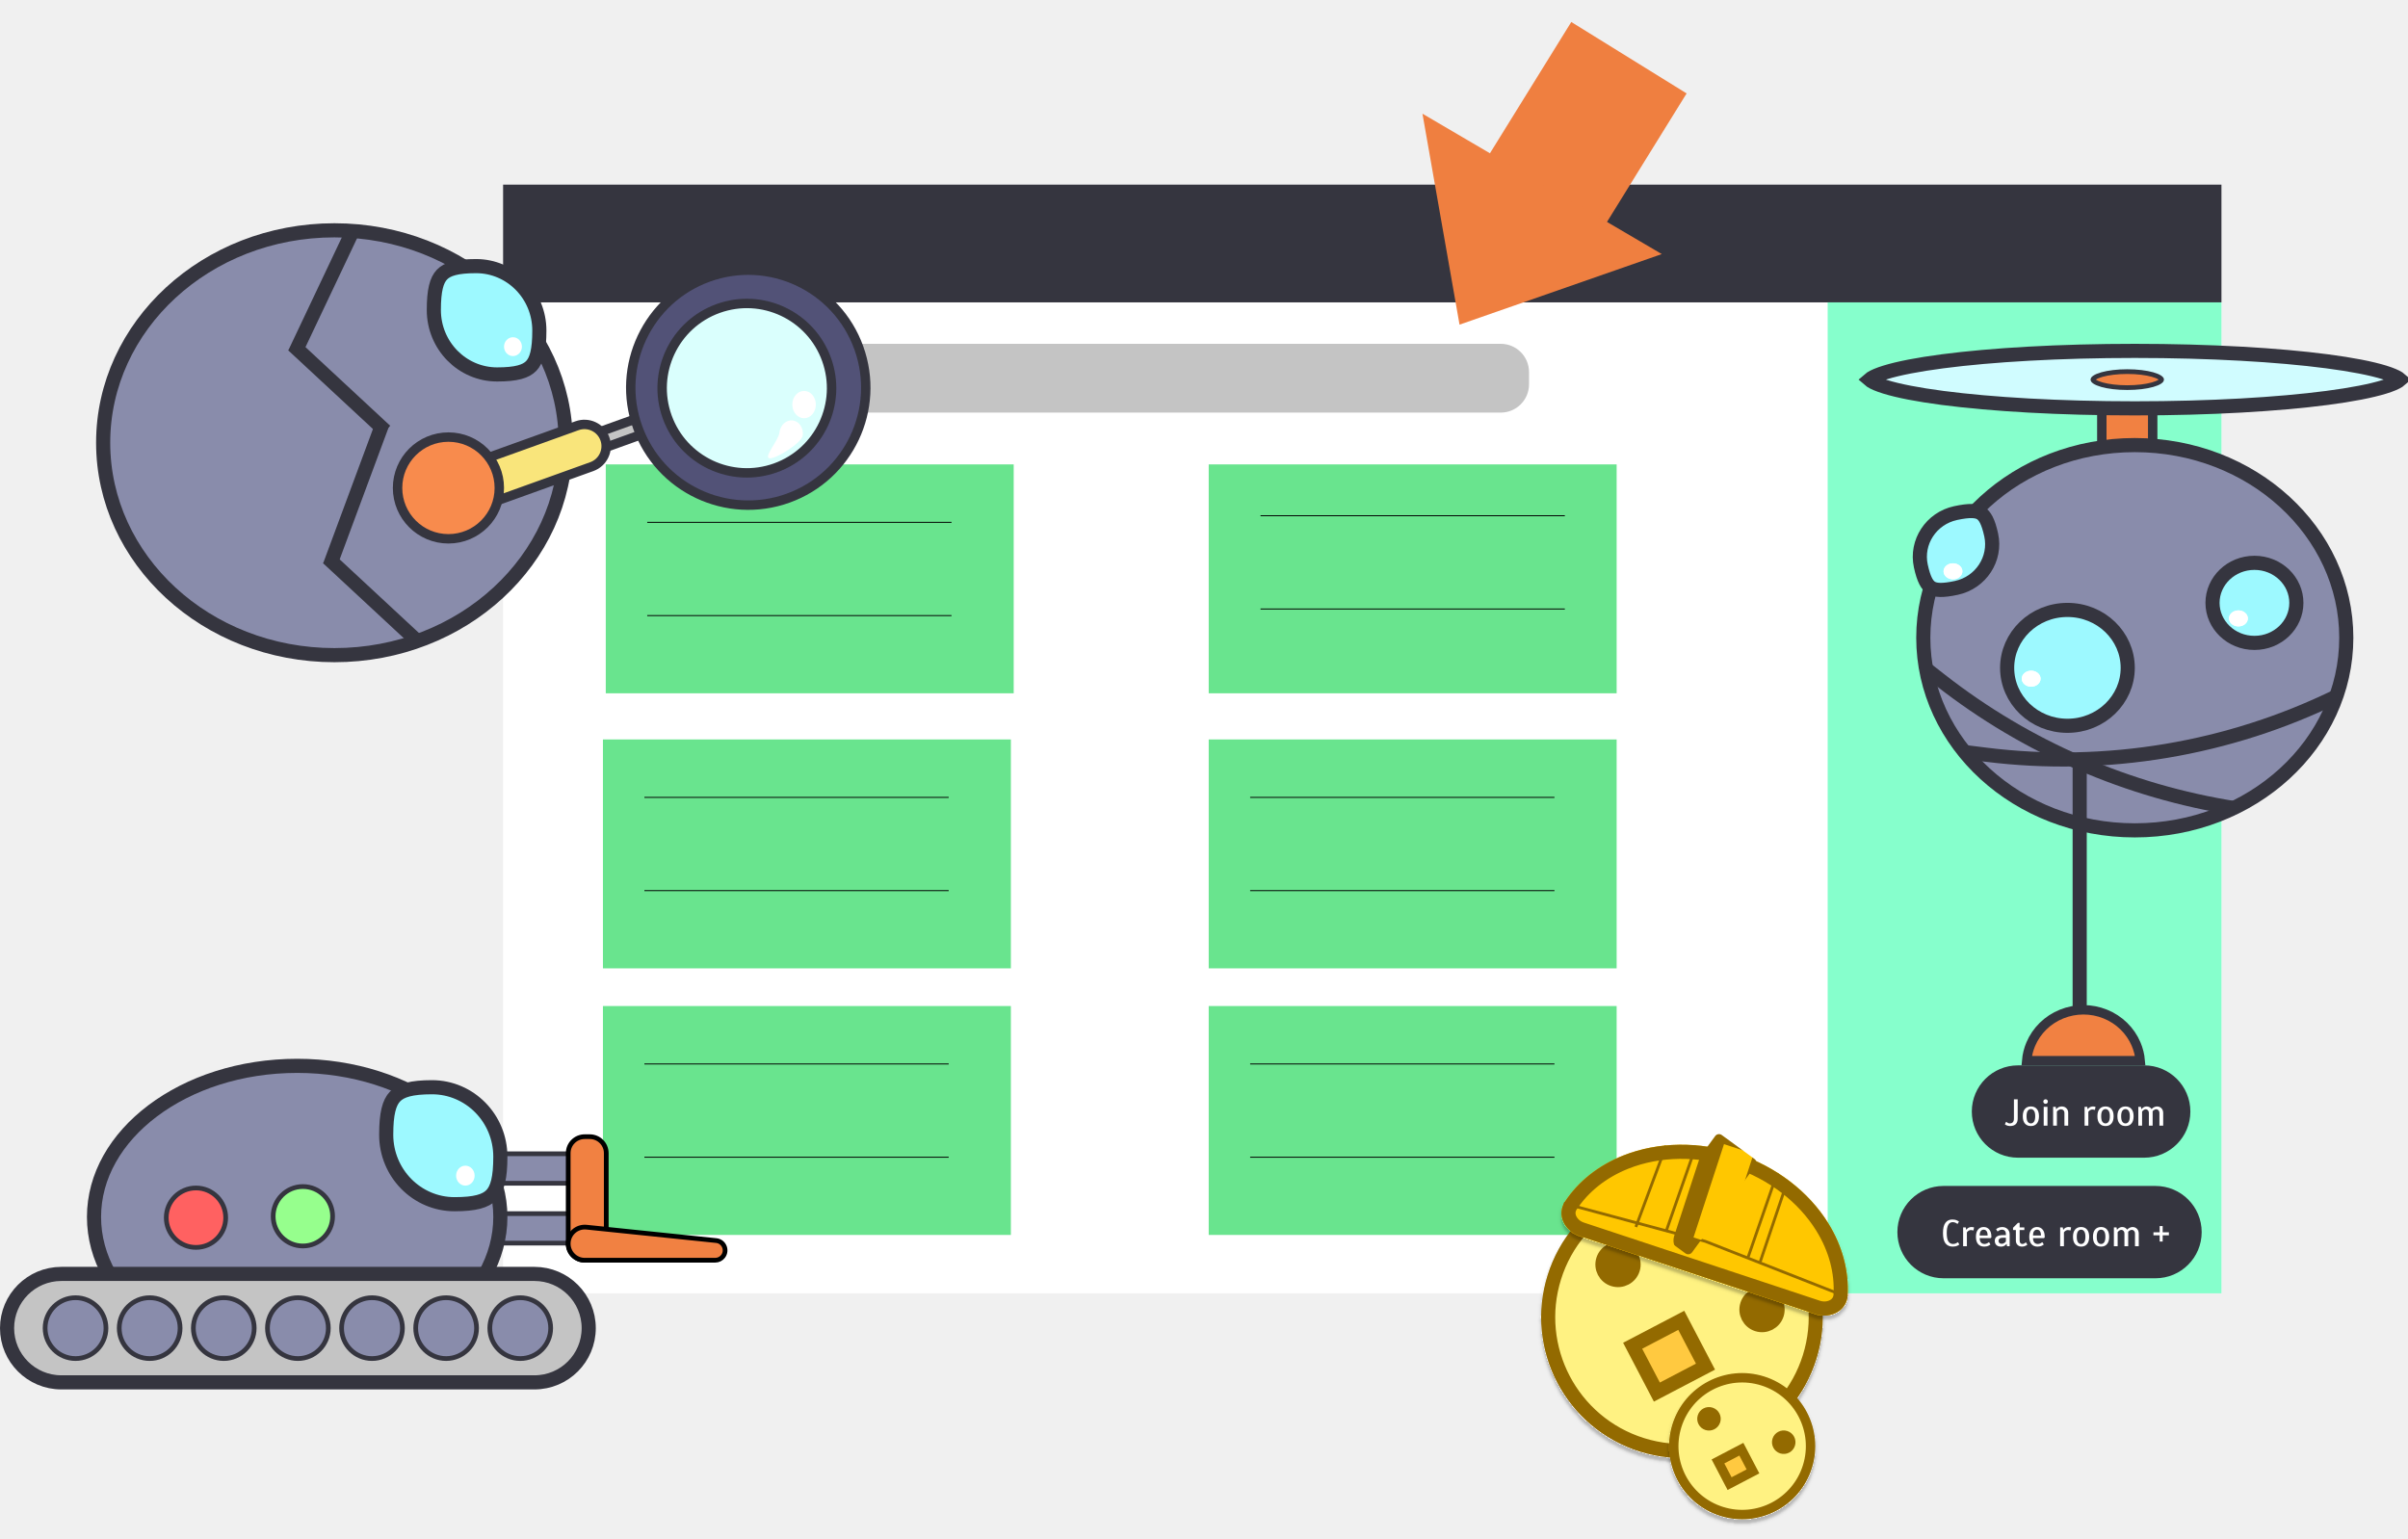
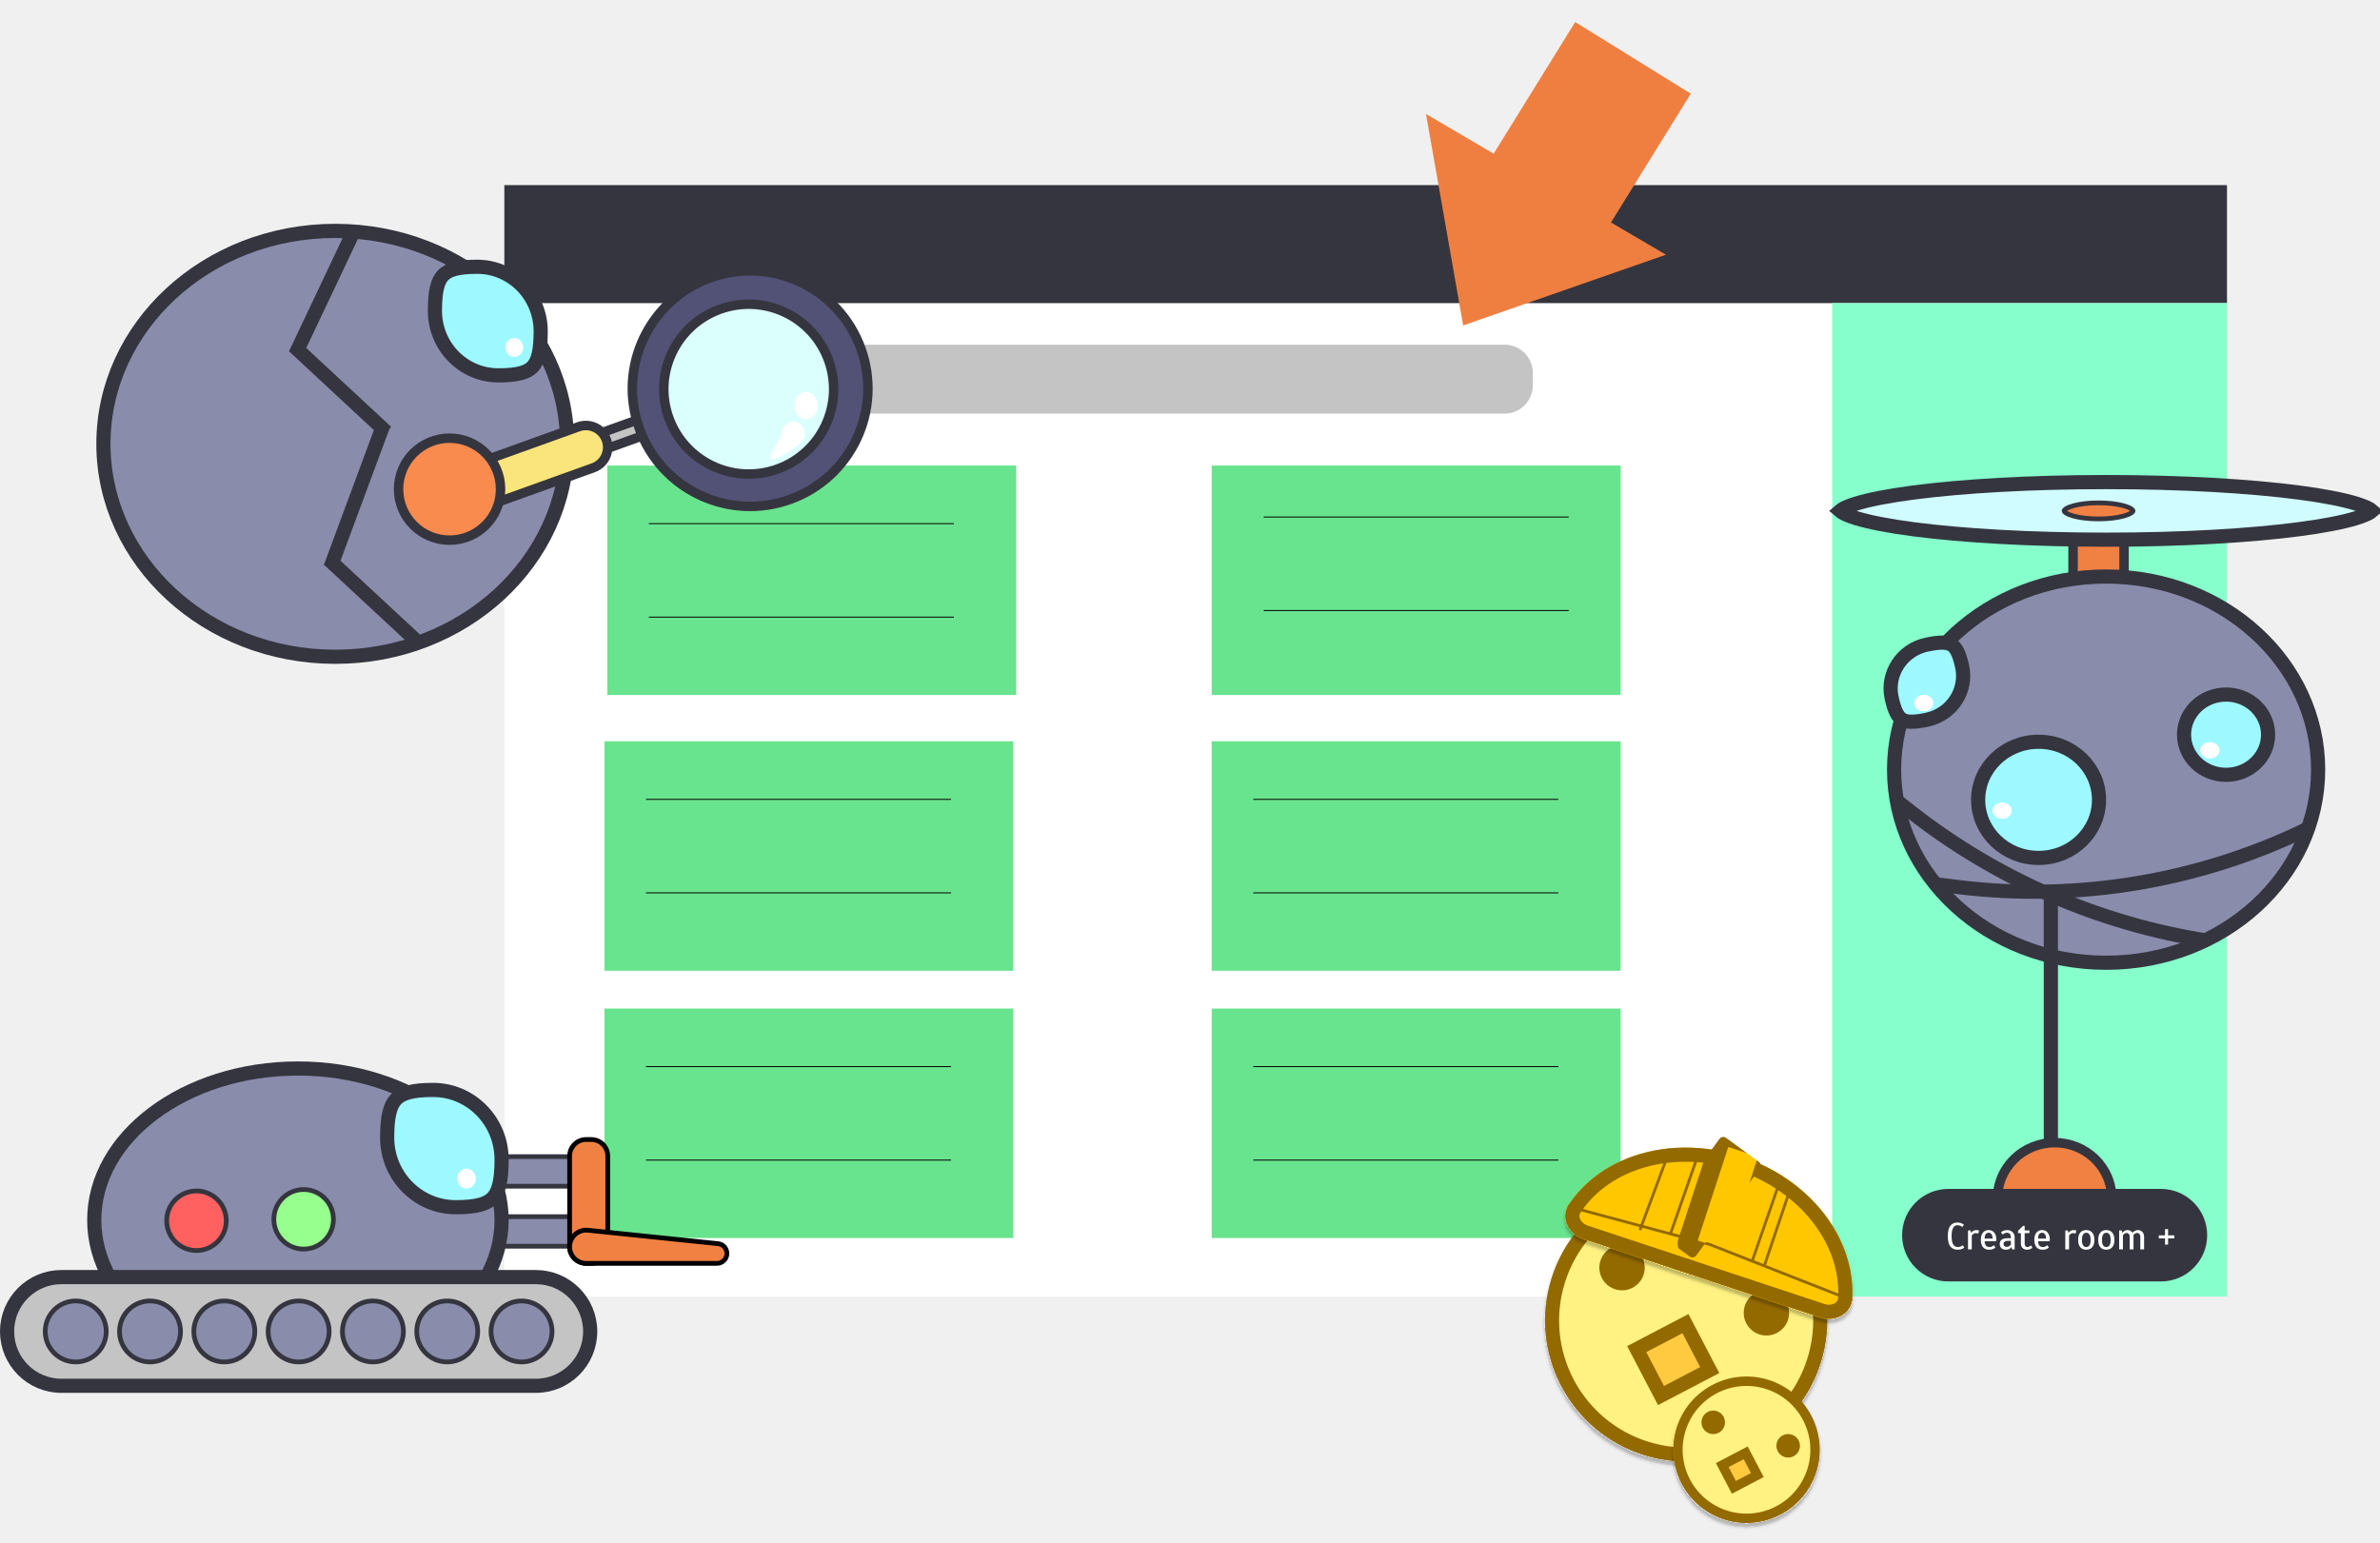
- <svg xmlns="http://www.w3.org/2000/svg" width="2556" height="1633" viewBox="0 0 2556 1633" fill="none">
+ <svg xmlns="http://www.w3.org/2000/svg" width="2520" height="1633" viewBox="0 0 2520 1633" fill="none">
  <rect x="534" y="196" width="1824" height="1177" fill="white" />
  <rect x="534" y="196" width="1824" height="125" fill="#35353F" />
  <rect x="640" y="785" width="433" height="243" fill="#69E48E" />
  <line x1="684" y1="846.5" x2="1007" y2="846.5" stroke="black" />
  <line x1="684" y1="945.5" x2="1007" y2="945.5" stroke="black" />
  <rect x="640" y="1068" width="433" height="243" fill="#69E48E" />
  <line x1="684" y1="1129.5" x2="1007" y2="1129.5" stroke="black" />
  <line x1="684" y1="1228.5" x2="1007" y2="1228.5" stroke="black" />
  <rect x="1283" y="1068" width="433" height="243" fill="#69E48E" />
  <line x1="1327" y1="1129.5" x2="1650" y2="1129.5" stroke="black" />
  <line x1="1327" y1="1228.5" x2="1650" y2="1228.5" stroke="black" />
  <rect x="643" y="493" width="433" height="243" fill="#69E48E" />
  <line x1="687" y1="554.5" x2="1010" y2="554.5" stroke="black" />
  <line x1="687" y1="653.5" x2="1010" y2="653.5" stroke="black" />
  <rect x="1283" y="493" width="433" height="243" fill="#69E48E" />
  <line x1="1338" y1="547.5" x2="1661" y2="547.5" stroke="black" />
  <line x1="1338" y1="646.5" x2="1661" y2="646.5" stroke="black" />
  <rect x="1283" y="785" width="433" height="243" fill="#69E48E" />
  <line x1="1327" y1="846.5" x2="1650" y2="846.5" stroke="black" />
  <line x1="1327" y1="945.5" x2="1650" y2="945.5" stroke="black" />
  <path d="M2358 321L2358 1373L1940 1373L1940 321L2358 321Z" fill="#86FFCC" />
  <rect x="820" y="365" width="803" height="73" rx="30" fill="#C4C4C4" />
-   <rect x="2098" y="1136" width="222" height="88" rx="44" fill="#35353F" stroke="#35353F" stroke-width="10" />
-   <path d="M2133.51 1195.4C2132.18 1195.4 2130.87 1195.11 2129.59 1194.52C2128.98 1194.23 2128.48 1193.92 2128.11 1193.6L2129.31 1191H2129.71C2130.06 1191.29 2130.4 1191.56 2130.75 1191.8C2131.52 1192.33 2132.31 1192.6 2133.11 1192.6C2134.66 1192.6 2135.8 1192.19 2136.55 1191.36C2137.32 1190.51 2137.71 1189.19 2137.71 1187.4V1167H2141.71V1187.4C2141.71 1190.04 2141.02 1192.04 2139.63 1193.4C2138.27 1194.73 2136.23 1195.4 2133.51 1195.4ZM2155.7 1195.4C2153.01 1195.4 2150.9 1194.52 2149.38 1192.76C2147.86 1191 2147.1 1188.41 2147.1 1185C2147.1 1181.59 2147.86 1179 2149.38 1177.24C2150.9 1175.48 2153.01 1174.6 2155.7 1174.6C2158.37 1174.6 2160.46 1175.48 2161.98 1177.24C2163.53 1179 2164.3 1181.59 2164.3 1185C2164.3 1188.41 2163.53 1191 2161.98 1192.76C2160.46 1194.52 2158.37 1195.4 2155.7 1195.4ZM2155.7 1192.6C2157.09 1192.6 2158.2 1192 2159.02 1190.8C2159.88 1189.57 2160.3 1187.64 2160.3 1185C2160.3 1182.36 2159.88 1180.44 2159.02 1179.24C2158.2 1178.01 2157.09 1177.4 2155.7 1177.4C2154.32 1177.4 2153.2 1178.01 2152.34 1179.24C2151.52 1180.44 2151.1 1182.36 2151.1 1185C2151.1 1187.64 2151.52 1189.57 2152.34 1190.8C2153.2 1192 2154.32 1192.6 2155.7 1192.6ZM2171.31 1171.8C2170.62 1171.8 2170.05 1171.57 2169.59 1171.12C2169.14 1170.67 2168.91 1170.09 2168.91 1169.4C2168.91 1168.71 2169.14 1168.13 2169.59 1167.68C2170.05 1167.23 2170.62 1167 2171.31 1167C2172.01 1167 2172.58 1167.23 2173.03 1167.68C2173.49 1168.13 2173.71 1168.71 2173.71 1169.4C2173.71 1170.09 2173.49 1170.67 2173.03 1171.12C2172.58 1171.57 2172.01 1171.8 2171.31 1171.8ZM2169.31 1195V1175H2173.31V1195H2169.31ZM2179.31 1175H2182.11L2182.51 1177.4H2182.71C2183.01 1176.97 2183.47 1176.51 2184.11 1176C2185.42 1175.07 2186.89 1174.6 2188.51 1174.6C2190.51 1174.6 2192.14 1175.24 2193.39 1176.52C2194.67 1177.77 2195.31 1179.4 2195.31 1181.4V1195H2191.31V1181.4C2191.31 1180.28 2190.95 1179.37 2190.23 1178.68C2189.54 1177.96 2188.63 1177.6 2187.51 1177.6C2186.53 1177.6 2185.53 1178 2184.51 1178.8C2184.09 1179.17 2183.69 1179.57 2183.31 1180V1195H2179.31V1175ZM2212.71 1175H2215.51L2215.91 1177.4H2216.11C2216.38 1177 2216.83 1176.53 2217.47 1176C2218.72 1175.07 2220.14 1174.6 2221.71 1174.6C2222.4 1174.6 2223.02 1174.67 2223.55 1174.8L2224.31 1175L2223.71 1178.2H2223.31C2223.12 1178.17 2222.84 1178.11 2222.47 1178C2221.88 1177.87 2221.3 1177.8 2220.71 1177.8C2219.83 1177.8 2218.88 1178.2 2217.87 1179C2217.52 1179.29 2217.14 1179.69 2216.71 1180.2V1195H2212.71V1175ZM2234.92 1195.4C2232.23 1195.4 2230.12 1194.52 2228.6 1192.76C2227.08 1191 2226.32 1188.41 2226.32 1185C2226.32 1181.59 2227.08 1179 2228.6 1177.24C2230.12 1175.48 2232.23 1174.6 2234.92 1174.6C2237.59 1174.6 2239.68 1175.48 2241.2 1177.24C2242.75 1179 2243.52 1181.59 2243.52 1185C2243.52 1188.41 2242.75 1191 2241.2 1192.76C2239.68 1194.52 2237.59 1195.4 2234.92 1195.4ZM2234.92 1192.6C2236.31 1192.6 2237.41 1192 2238.24 1190.8C2239.09 1189.57 2239.52 1187.64 2239.52 1185C2239.52 1182.36 2239.09 1180.44 2238.24 1179.24C2237.41 1178.01 2236.31 1177.4 2234.92 1177.4C2233.53 1177.4 2232.41 1178.01 2231.56 1179.24C2230.73 1180.44 2230.32 1182.36 2230.32 1185C2230.32 1187.64 2230.73 1189.57 2231.56 1190.8C2232.41 1192 2233.53 1192.6 2234.92 1192.6ZM2256.13 1195.4C2253.44 1195.4 2251.33 1194.52 2249.81 1192.76C2248.29 1191 2247.53 1188.41 2247.53 1185C2247.53 1181.59 2248.29 1179 2249.81 1177.24C2251.33 1175.48 2253.44 1174.6 2256.13 1174.6C2258.8 1174.6 2260.89 1175.48 2262.41 1177.24C2263.96 1179 2264.73 1181.59 2264.73 1185C2264.73 1188.41 2263.96 1191 2262.41 1192.76C2260.89 1194.52 2258.8 1195.4 2256.13 1195.4ZM2256.13 1192.6C2257.52 1192.6 2258.62 1192 2259.45 1190.8C2260.3 1189.57 2260.73 1187.64 2260.73 1185C2260.73 1182.36 2260.3 1180.44 2259.45 1179.24C2258.62 1178.01 2257.52 1177.4 2256.13 1177.4C2254.74 1177.4 2253.62 1178.01 2252.77 1179.24C2251.94 1180.44 2251.53 1182.36 2251.53 1185C2251.53 1187.64 2251.94 1189.57 2252.77 1190.8C2253.62 1192 2254.74 1192.6 2256.13 1192.6ZM2269.74 1175H2272.54L2272.94 1177.4H2273.14C2273.52 1176.97 2274 1176.51 2274.58 1176C2275.84 1175.07 2277.16 1174.6 2278.54 1174.6C2280.09 1174.6 2281.44 1175.07 2282.58 1176C2283.12 1176.48 2283.5 1176.95 2283.74 1177.4C2284.12 1177 2284.66 1176.53 2285.38 1176C2286.88 1175.07 2288.33 1174.6 2289.74 1174.6C2290.94 1174.6 2292.02 1174.89 2292.98 1175.48C2293.97 1176.04 2294.74 1176.84 2295.3 1177.88C2295.86 1178.92 2296.14 1180.09 2296.14 1181.4V1195H2292.14V1181.4C2292.14 1180.31 2291.81 1179.4 2291.14 1178.68C2290.48 1177.96 2289.68 1177.6 2288.74 1177.6C2287.92 1177.6 2287.04 1177.93 2286.1 1178.6C2285.81 1178.79 2285.42 1179.12 2284.94 1179.6V1195H2280.94V1181.4C2280.94 1180.31 2280.61 1179.4 2279.94 1178.68C2279.28 1177.96 2278.48 1177.6 2277.54 1177.6C2276.69 1177.6 2275.81 1178 2274.9 1178.8C2274.56 1179.09 2274.17 1179.49 2273.74 1180V1195H2269.74V1175Z" fill="white" />
-   <g filter="url(#filter0_d_747_217)">
+   <g filter="url(#filter0_d_757_530)">
    <circle cx="1785.34" cy="1398.35" r="142" transform="rotate(17.3847 1785.34 1398.35)" fill="#FFF282" stroke="#936A00" stroke-width="15" />
    <circle cx="1870.32" cy="1390.24" r="16.527" transform="rotate(17.3847 1870.32 1390.24)" fill="#936A00" stroke="#936A00" stroke-width="15" />
    <circle cx="1717.46" cy="1342.38" r="16.527" transform="rotate(17.3847 1717.46 1342.38)" fill="#936A00" stroke="#936A00" stroke-width="15" />
    <rect x="1784.6" y="1401.66" width="55.483" height="58.24" transform="rotate(62.3847 1784.6 1401.66)" fill="#FFC940" stroke="#936A00" stroke-width="15" />
  </g>
-   <g filter="url(#filter1_d_747_217)">
+   <g filter="url(#filter1_d_757_530)">
    <circle cx="1849.24" cy="1535.25" r="72.601" transform="rotate(17.3847 1849.24 1535.25)" fill="#FFF282" stroke="#936A00" stroke-width="10" />
    <circle cx="1893.36" cy="1531.04" r="7.472" transform="rotate(17.3847 1893.36 1531.04)" fill="#936A00" stroke="#936A00" stroke-width="10" />
    <circle cx="1814.01" cy="1506.2" r="7.472" transform="rotate(17.3847 1814.01 1506.2)" fill="#936A00" stroke="#936A00" stroke-width="10" />
    <rect x="1848.39" y="1538.47" width="26.586" height="28.017" transform="rotate(62.3847 1848.39 1538.47)" fill="#FFC940" stroke="#936A00" stroke-width="10" />
  </g>
-   <g filter="url(#filter2_d_747_217)">
+   <g filter="url(#filter2_d_757_530)">
    <path d="M1927.13 1395.12C1942.86 1400.33 1960.25 1391.71 1961.21 1375.17C1962.7 1349.46 1955.72 1322.91 1940.7 1298.65C1919.85 1264.97 1885.21 1238.45 1844.42 1224.94C1803.63 1211.43 1760.02 1212.03 1723.18 1226.61C1696.65 1237.11 1675.2 1254.24 1661.05 1275.75C1651.95 1289.6 1660.75 1306.89 1676.48 1312.1L1801.81 1353.61L1927.13 1395.12Z" fill="#FFC700" />
    <path d="M1934.32 1302.6C1948.6 1325.66 1955.11 1350.7 1953.72 1374.73C1953.4 1380.2 1950.47 1384.3 1946.07 1386.75C1941.53 1389.26 1935.44 1389.97 1929.49 1388L1804.16 1346.49L1678.84 1304.98C1672.89 1303.01 1668.42 1298.8 1666.29 1294.08C1664.21 1289.49 1664.31 1284.45 1667.32 1279.87C1680.55 1259.76 1700.72 1243.56 1725.94 1233.58C1761 1219.71 1802.79 1219.05 1842.06 1232.06C1881.34 1245.07 1914.47 1270.54 1934.32 1302.6Z" stroke="#936A00" stroke-width="15" />
  </g>
  <path d="M1660 1277.44L1810.18 1317.8L1960.89 1377.05" stroke="#936A00" stroke-width="3" />
  <line x1="1800.23" y1="1216.5" x2="1768.42" y2="1307.5" stroke="#936A00" stroke-width="3" />
  <line x1="1768.41" y1="1216.52" x2="1736.41" y2="1302.52" stroke="#936A00" stroke-width="3" />
  <line x1="1886.42" y1="1245.5" x2="1855.6" y2="1334.5" stroke="#936A00" stroke-width="3" />
  <line x1="1897.42" y1="1253.49" x2="1868.42" y2="1339.49" stroke="#936A00" stroke-width="3" />
-   <mask id="path-40-inside-1_747_217" fill="white">
+   <mask id="path-38-inside-1_757_530" fill="white">
    <rect x="1823.56" y="1202" width="53.064" height="124.164" rx="5" transform="rotate(18.0942 1823.56 1202)" />
  </mask>
-   <rect x="1823.56" y="1202" width="53.064" height="124.164" rx="5" transform="rotate(18.0942 1823.56 1202)" fill="#FFC700" stroke="#936A00" stroke-width="20" mask="url(#path-40-inside-1_747_217)" />
+   <rect x="1823.56" y="1202" width="53.064" height="124.164" rx="5" transform="rotate(18.0942 1823.56 1202)" fill="#FFC700" stroke="#936A00" stroke-width="20" mask="url(#path-38-inside-1_757_530)" />
  <rect x="471.508" y="1224.84" width="134.19" height="31.31" fill="#898CAB" stroke="#35353F" stroke-width="5" />
  <rect x="471.508" y="1288.38" width="134.19" height="31.31" fill="#898CAB" stroke="#35353F" stroke-width="5" />
  <path d="M531.104 1291.94C531.104 1335.43 507.694 1375.37 468.733 1404.69C429.768 1434.01 375.598 1452.37 315.446 1452.37C255.295 1452.37 201.125 1434.01 162.16 1404.69C123.198 1375.37 99.789 1335.43 99.789 1291.94C99.789 1248.44 123.198 1208.5 162.16 1179.18C201.125 1149.86 255.295 1131.5 315.446 1131.5C375.598 1131.5 429.768 1149.86 468.733 1179.18C507.694 1208.5 531.104 1248.44 531.104 1291.94Z" fill="#898CAB" stroke="#35353F" stroke-width="15" />
  <rect x="7.5" y="1352.39" width="617.405" height="115.112" rx="57.556" fill="#C4C4C4" stroke="#35353F" stroke-width="15" />
  <path d="M531.103 1227.94C531.103 1250.31 527.987 1262 521.715 1268.55C515.54 1275 504.423 1278.38 482.499 1278.38C442.529 1278.38 409.939 1245.47 409.939 1204.63C409.939 1182.27 413.056 1170.57 419.328 1164.02C425.503 1157.58 436.62 1154.19 458.544 1154.19C498.513 1154.19 531.103 1187.11 531.103 1227.94Z" fill="#9DF9FF" stroke="#35353F" stroke-width="15" />
  <ellipse cx="493.973" cy="1248.06" rx="9.834" ry="10.591" fill="white" />
  <circle cx="80.185" cy="1409.94" r="32.297" fill="#898CAB" stroke="#35353F" stroke-width="5" />
  <circle cx="158.858" cy="1409.94" r="32.297" fill="#898CAB" stroke="#35353F" stroke-width="5" />
  <circle cx="237.53" cy="1409.94" r="32.297" fill="#898CAB" stroke="#35353F" stroke-width="5" />
-   <circle cx="316.203" cy="1409.94" r="32.297" fill="#898CAB" stroke="#35353F" stroke-width="5" />
-   <circle cx="394.875" cy="1409.94" r="32.297" fill="#898CAB" stroke="#35353F" stroke-width="5" />
+   <circle cx="316.202" cy="1409.94" r="32.297" fill="#898CAB" stroke="#35353F" stroke-width="5" />
+   <circle cx="394.876" cy="1409.94" r="32.297" fill="#898CAB" stroke="#35353F" stroke-width="5" />
  <circle cx="473.547" cy="1409.94" r="32.297" fill="#898CAB" stroke="#35353F" stroke-width="5" />
  <circle cx="552.219" cy="1409.94" r="32.297" fill="#898CAB" stroke="#35353F" stroke-width="5" />
  <rect x="603.133" y="1206.69" width="40.388" height="131.164" rx="17.5" fill="#F18142" stroke="black" stroke-width="5" />
  <path d="M622.53 1302.76L760.262 1316.99C768.419 1317.83 772.476 1327.31 767.456 1333.79C765.475 1336.35 762.422 1337.85 759.187 1337.85H620.723C611.008 1337.85 603.133 1329.97 603.133 1320.26C603.133 1309.83 612.156 1301.69 622.53 1302.76Z" fill="#F18142" stroke="black" stroke-width="5" />
  <circle cx="208.029" cy="1292.69" r="31.541" fill="#FF6161" stroke="#35353F" stroke-width="5" />
  <circle cx="321.498" cy="1291.18" r="31.541" fill="#96FF8D" stroke="#35353F" stroke-width="5" />
-   <rect x="2231" y="431" width="54" height="68" fill="#F18142" stroke="#35353F" stroke-width="10" />
-   <path d="M2490.5 677C2490.5 789.32 2390.64 881.5 2266 881.5C2141.36 881.5 2041.5 789.32 2041.5 677C2041.5 564.68 2141.36 472.5 2266 472.5C2390.64 472.5 2490.5 564.68 2490.5 677Z" fill="#898CAB" stroke="#35353F" stroke-width="15" />
-   <path d="M2546.06 401.658C2546.92 402.206 2547.5 402.656 2547.89 403C2547.5 403.344 2546.92 403.794 2546.06 404.342C2543.04 406.282 2538.08 408.431 2530.99 410.627C2516.92 414.987 2496.17 419.015 2470.09 422.434C2418.02 429.256 2345.86 433.5 2266 433.5C2186.14 433.5 2113.98 429.256 2061.91 422.434C2035.83 419.015 2015.08 414.987 2001.01 410.627C1993.92 408.431 1988.96 406.282 1985.94 404.342C1985.08 403.794 1984.5 403.344 1984.11 403C1984.5 402.656 1985.08 402.206 1985.94 401.658C1988.96 399.718 1993.92 397.569 2001.01 395.373C2015.08 391.013 2035.83 386.985 2061.91 383.566C2113.98 376.744 2186.14 372.5 2266 372.5C2345.86 372.5 2418.02 376.744 2470.09 383.566C2496.17 386.985 2516.92 391.013 2530.99 395.373C2538.08 397.569 2543.04 399.718 2546.06 401.658Z" fill="#D0FCFF" stroke="#35353F" stroke-width="15" />
-   <path d="M2294.5 403C2294.5 403.235 2294.31 404.028 2292.55 405.202C2290.88 406.313 2288.31 407.411 2284.9 408.372C2278.12 410.284 2268.61 411.5 2258 411.5C2247.39 411.5 2237.88 410.284 2231.1 408.372C2227.69 407.411 2225.12 406.313 2223.45 405.202C2221.69 404.028 2221.5 403.235 2221.5 403C2221.5 402.765 2221.69 401.972 2223.45 400.798C2225.12 399.687 2227.69 398.589 2231.1 397.628C2237.88 395.716 2247.39 394.5 2258 394.5C2268.61 394.5 2278.12 395.716 2284.9 397.628C2288.31 398.589 2290.88 399.687 2292.55 400.798C2294.31 401.972 2294.5 402.765 2294.5 403Z" fill="#F18142" stroke="#35353F" stroke-width="5" />
-   <path d="M2258.5 709C2258.5 742.716 2230.1 770.5 2194.5 770.5C2158.9 770.5 2130.5 742.716 2130.5 709C2130.5 675.284 2158.9 647.5 2194.5 647.5C2230.1 647.5 2258.5 675.284 2258.5 709Z" fill="#9DF9FF" stroke="#35353F" stroke-width="15" />
-   <path d="M2437.5 640C2437.5 663.198 2417.86 682.5 2393 682.5C2368.14 682.5 2348.5 663.198 2348.5 640C2348.5 616.802 2368.14 597.5 2393 597.5C2417.86 597.5 2437.5 616.802 2437.5 640Z" fill="#9DF9FF" stroke="#35353F" stroke-width="15" />
-   <path d="M2076.7 624.08C2061.8 627.308 2054.41 626.69 2050.01 623.994C2045.73 621.374 2042.03 615.376 2038.88 600.836C2033.4 575.553 2049.78 550.335 2075.76 544.703C2090.66 541.475 2098.05 542.093 2102.45 544.789C2106.73 547.409 2110.42 553.407 2113.58 567.947C2119.06 593.23 2102.68 618.448 2076.7 624.08Z" fill="#9DF9FF" stroke="#35353F" stroke-width="15" />
-   <ellipse cx="2073" cy="606.5" rx="10" ry="8.5" fill="white" />
-   <ellipse cx="2073" cy="606.5" rx="10" ry="8.5" fill="white" />
-   <ellipse cx="2376" cy="656.5" rx="10" ry="8.5" fill="white" />
-   <ellipse cx="2376" cy="656.5" rx="10" ry="8.5" fill="white" />
-   <ellipse cx="2156" cy="720.5" rx="10" ry="8.5" fill="white" />
-   <ellipse cx="2156" cy="720.5" rx="10" ry="8.5" fill="white" />
-   <path d="M2083 798.064L2107.82 801.164C2235.94 817.168 2365.95 795.351 2481.83 738.399V738.399" stroke="#35353F" stroke-width="15" />
-   <path d="M2043 709L2060.05 722.317C2151.16 793.469 2258.9 840.214 2373.1 858.132V858.132" stroke="#35353F" stroke-width="15" />
-   <line x1="2207.5" y1="802" x2="2207.5" y2="1108" stroke="#35353F" stroke-width="15" />
-   <path d="M2267.41 1108.46C2269.79 1114.06 2271.26 1119.98 2271.78 1126H2211.5L2151.22 1126C2151.74 1119.98 2153.21 1114.06 2155.59 1108.46C2158.62 1101.31 2163.07 1094.81 2168.68 1089.32C2174.29 1083.84 2180.96 1079.48 2188.31 1076.51C2195.66 1073.53 2203.54 1072 2211.5 1072C2219.46 1072 2227.34 1073.53 2234.69 1076.51C2242.04 1079.48 2248.71 1083.84 2254.32 1089.32C2259.93 1094.81 2264.38 1101.31 2267.41 1108.46Z" fill="#F18142" stroke="#35353F" stroke-width="10" />
+   <rect x="2195" y="569" width="54" height="68" fill="#F18142" stroke="#35353F" stroke-width="10" />
+   <path d="M2454.5 815C2454.5 927.32 2354.64 1019.5 2230 1019.5C2105.36 1019.5 2005.5 927.32 2005.5 815C2005.5 702.68 2105.36 610.5 2230 610.5C2354.64 610.5 2454.5 702.68 2454.5 815Z" fill="#898CAB" stroke="#35353F" stroke-width="15" />
+   <path d="M2510.06 539.658C2510.92 540.206 2511.5 540.656 2511.89 541C2511.5 541.344 2510.92 541.794 2510.06 542.342C2507.04 544.282 2502.08 546.431 2494.99 548.627C2480.92 552.987 2460.17 557.015 2434.09 560.434C2382.02 567.256 2309.86 571.5 2230 571.5C2150.14 571.5 2077.98 567.256 2025.91 560.434C1999.83 557.015 1979.08 552.987 1965.01 548.627C1957.92 546.431 1952.96 544.282 1949.94 542.342C1949.08 541.794 1948.5 541.344 1948.11 541C1948.5 540.656 1949.08 540.206 1949.94 539.658C1952.96 537.718 1957.92 535.569 1965.01 533.373C1979.08 529.013 1999.83 524.985 2025.91 521.566C2077.98 514.744 2150.14 510.5 2230 510.5C2309.86 510.5 2382.02 514.744 2434.09 521.566C2460.17 524.985 2480.92 529.013 2494.99 533.373C2502.08 535.569 2507.04 537.718 2510.06 539.658Z" fill="#D0FCFF" stroke="#35353F" stroke-width="15" />
+   <path d="M2258.5 541C2258.5 541.235 2258.31 542.028 2256.55 543.202C2254.88 544.313 2252.31 545.411 2248.9 546.372C2242.12 548.284 2232.61 549.5 2222 549.5C2211.39 549.5 2201.88 548.284 2195.1 546.372C2191.69 545.411 2189.12 544.313 2187.45 543.202C2185.69 542.028 2185.5 541.235 2185.5 541C2185.5 540.765 2185.69 539.972 2187.45 538.798C2189.12 537.687 2191.69 536.589 2195.1 535.628C2201.88 533.716 2211.39 532.5 2222 532.5C2232.61 532.5 2242.12 533.716 2248.9 535.628C2252.31 536.589 2254.88 537.687 2256.55 538.798C2258.31 539.972 2258.5 540.765 2258.5 541Z" fill="#F18142" stroke="#35353F" stroke-width="5" />
+   <path d="M2222.5 847C2222.5 880.716 2194.1 908.5 2158.5 908.5C2122.9 908.5 2094.5 880.716 2094.5 847C2094.5 813.284 2122.9 785.5 2158.5 785.5C2194.1 785.5 2222.5 813.284 2222.5 847Z" fill="#9DF9FF" stroke="#35353F" stroke-width="15" />
+   <path d="M2401.5 778C2401.5 801.198 2381.86 820.5 2357 820.5C2332.14 820.5 2312.5 801.198 2312.5 778C2312.5 754.802 2332.14 735.5 2357 735.5C2381.86 735.5 2401.5 754.802 2401.5 778Z" fill="#9DF9FF" stroke="#35353F" stroke-width="15" />
+   <path d="M2040.7 762.08C2025.8 765.308 2018.41 764.69 2014.01 761.994C2009.73 759.374 2006.03 753.376 2002.88 738.836C1997.4 713.553 2013.78 688.335 2039.76 682.703C2054.66 679.475 2062.05 680.093 2066.45 682.789C2070.73 685.409 2074.42 691.407 2077.58 705.947C2083.06 731.23 2066.68 756.448 2040.7 762.08Z" fill="#9DF9FF" stroke="#35353F" stroke-width="15" />
+   <ellipse cx="2037" cy="744.5" rx="10" ry="8.5" fill="white" />
+   <ellipse cx="2037" cy="744.5" rx="10" ry="8.5" fill="white" />
+   <ellipse cx="2340" cy="794.5" rx="10" ry="8.5" fill="white" />
+   <ellipse cx="2340" cy="794.5" rx="10" ry="8.5" fill="white" />
+   <ellipse cx="2120" cy="858.5" rx="10" ry="8.5" fill="white" />
+   <ellipse cx="2120" cy="858.5" rx="10" ry="8.5" fill="white" />
+   <path d="M2047 936.064L2071.82 939.164C2199.94 955.168 2329.95 933.351 2445.83 876.399V876.399" stroke="#35353F" stroke-width="15" />
+   <path d="M2007 847L2024.05 860.317C2115.16 931.469 2222.9 978.214 2337.1 996.132V996.132" stroke="#35353F" stroke-width="15" />
+   <line x1="2171.5" y1="940" x2="2171.5" y2="1246" stroke="#35353F" stroke-width="15" />
+   <path d="M2231.41 1246.46C2233.79 1252.06 2235.26 1257.98 2235.78 1264H2175.5L2115.22 1264C2115.74 1257.98 2117.21 1252.06 2119.59 1246.46C2122.62 1239.31 2127.07 1232.81 2132.68 1227.32C2138.29 1221.84 2144.96 1217.48 2152.31 1214.51C2159.66 1211.53 2167.54 1210 2175.5 1210C2183.46 1210 2191.34 1211.53 2198.69 1214.51C2206.04 1217.48 2212.71 1221.84 2218.32 1227.32C2223.93 1232.81 2228.38 1239.31 2231.41 1246.46Z" fill="#F18142" stroke="#35353F" stroke-width="10" />
  <rect x="2019" y="1264" width="313" height="88" rx="44" fill="#35353F" stroke="#35353F" stroke-width="10" />
  <path d="M2072.79 1323.4C2069.46 1323.4 2066.88 1322.25 2065.07 1319.96C2063.28 1317.67 2062.39 1314.01 2062.39 1309C2062.39 1304.01 2063.27 1300.37 2065.03 1298.08C2066.79 1295.76 2069.24 1294.6 2072.39 1294.6C2074.28 1294.6 2076 1294.97 2077.55 1295.72C2078.3 1296.07 2078.91 1296.43 2079.39 1296.8L2077.99 1299.2H2077.59C2077.19 1298.91 2076.74 1298.61 2076.23 1298.32C2075.06 1297.71 2073.91 1297.4 2072.79 1297.4C2068.52 1297.4 2066.39 1301.27 2066.39 1309C2066.39 1313.16 2066.98 1316.13 2068.15 1317.92C2069.35 1319.71 2071.03 1320.6 2073.19 1320.6C2074.36 1320.6 2075.51 1320.31 2076.63 1319.72C2077.19 1319.4 2077.64 1319.09 2077.99 1318.8H2078.39L2079.79 1321.2C2079.34 1321.57 2078.72 1321.95 2077.95 1322.32C2076.46 1323.04 2074.74 1323.4 2072.79 1323.4ZM2083.78 1303H2086.58L2086.98 1305.4H2087.18C2087.44 1305 2087.9 1304.53 2088.54 1304C2089.79 1303.07 2091.2 1302.6 2092.78 1302.6C2093.47 1302.6 2094.08 1302.67 2094.62 1302.8L2095.38 1303L2094.78 1306.2H2094.38C2094.19 1306.17 2093.91 1306.11 2093.54 1306C2092.95 1305.87 2092.36 1305.8 2091.78 1305.8C2090.9 1305.8 2089.95 1306.2 2088.94 1307C2088.59 1307.29 2088.2 1307.69 2087.78 1308.2V1323H2083.78V1303ZM2106.18 1323.4C2103.41 1323.4 2101.25 1322.52 2099.7 1320.76C2098.16 1319 2097.38 1316.41 2097.38 1313C2097.38 1309.61 2098.13 1307.04 2099.62 1305.28C2101.12 1303.49 2103.1 1302.6 2105.58 1302.6C2108.06 1302.6 2110.05 1303.49 2111.54 1305.28C2113.04 1307.04 2113.78 1309.61 2113.78 1313V1313.6L2112.98 1314.4H2101.38C2101.38 1316.45 2101.84 1318 2102.74 1319.04C2103.65 1320.08 2104.93 1320.6 2106.58 1320.6C2107.57 1320.6 2108.6 1320.31 2109.66 1319.72C2110.22 1319.4 2110.66 1319.09 2110.98 1318.8H2111.38L2112.78 1321.2C2112.3 1321.6 2111.7 1321.97 2110.98 1322.32C2109.6 1323.04 2108 1323.4 2106.18 1323.4ZM2109.78 1311.6C2109.78 1309.49 2109.4 1307.93 2108.62 1306.92C2107.88 1305.91 2106.86 1305.4 2105.58 1305.4C2104.3 1305.4 2103.28 1305.91 2102.5 1306.92C2101.76 1307.93 2101.38 1309.49 2101.38 1311.6H2109.78ZM2123.98 1323.4C2121.9 1323.4 2120.27 1322.85 2119.1 1321.76C2117.95 1320.64 2117.38 1319.12 2117.38 1317.2C2117.38 1315.31 2118.06 1313.84 2119.42 1312.8C2120.81 1311.73 2122.99 1311.2 2125.98 1311.2H2129.18V1310.2C2129.18 1308.63 2128.81 1307.44 2128.06 1306.64C2127.34 1305.81 2126.31 1305.4 2124.98 1305.4C2124.02 1305.4 2122.98 1305.71 2121.86 1306.32C2121.3 1306.64 2120.87 1306.93 2120.58 1307.2H2120.18L2118.78 1304.8C2119.31 1304.4 2119.91 1304.04 2120.58 1303.72C2122.02 1302.97 2123.62 1302.6 2125.38 1302.6C2126.9 1302.6 2128.25 1302.93 2129.42 1303.6C2130.59 1304.24 2131.51 1305.15 2132.18 1306.32C2132.85 1307.47 2133.18 1308.76 2133.18 1310.2V1323H2130.38L2129.98 1320.6H2129.78C2129.41 1321.13 2128.94 1321.6 2128.38 1322C2127.21 1322.93 2125.74 1323.4 2123.98 1323.4ZM2124.98 1320.4C2125.97 1320.4 2126.97 1320 2127.98 1319.2C2128.43 1318.83 2128.83 1318.43 2129.18 1318V1314H2125.98C2124.46 1314 2123.31 1314.29 2122.54 1314.88C2121.77 1315.47 2121.38 1316.24 2121.38 1317.2C2121.38 1318.24 2121.67 1319.04 2122.26 1319.6C2122.87 1320.13 2123.78 1320.4 2124.98 1320.4ZM2146.37 1323.4C2144.37 1323.4 2142.77 1322.81 2141.57 1321.64C2140.37 1320.47 2139.77 1318.92 2139.77 1317V1305.8H2136.77V1303.4L2141.97 1298.2H2143.77V1303H2148.77V1305.8H2143.77V1317C2143.77 1318.17 2144.04 1319.07 2144.57 1319.68C2145.1 1320.29 2145.84 1320.6 2146.77 1320.6C2147.57 1320.6 2148.36 1320.33 2149.13 1319.8C2149.48 1319.56 2149.82 1319.29 2150.17 1319H2150.57L2151.97 1321.4C2151.38 1321.85 2150.85 1322.19 2150.37 1322.4C2149.09 1323.07 2147.76 1323.4 2146.37 1323.4ZM2162.79 1323.4C2160.01 1323.4 2157.85 1322.52 2156.31 1320.76C2154.76 1319 2153.99 1316.41 2153.99 1313C2153.99 1309.61 2154.73 1307.04 2156.23 1305.28C2157.72 1303.49 2159.71 1302.6 2162.19 1302.6C2164.67 1302.6 2166.65 1303.49 2168.15 1305.28C2169.64 1307.04 2170.39 1309.61 2170.39 1313V1313.6L2169.59 1314.4H2157.99C2157.99 1316.45 2158.44 1318 2159.35 1319.04C2160.25 1320.08 2161.53 1320.6 2163.19 1320.6C2164.17 1320.6 2165.2 1320.31 2166.27 1319.72C2166.83 1319.4 2167.27 1319.09 2167.59 1318.8H2167.99L2169.39 1321.2C2168.91 1321.6 2168.31 1321.97 2167.59 1322.32C2166.2 1323.04 2164.6 1323.4 2162.79 1323.4ZM2166.39 1311.6C2166.39 1309.49 2166 1307.93 2165.23 1306.92C2164.48 1305.91 2163.47 1305.4 2162.19 1305.4C2160.91 1305.4 2159.88 1305.91 2159.11 1306.92C2158.36 1307.93 2157.99 1309.49 2157.99 1311.6H2166.39ZM2186.78 1303H2189.58L2189.98 1305.4H2190.18C2190.45 1305 2190.9 1304.53 2191.54 1304C2192.8 1303.07 2194.21 1302.6 2195.78 1302.6C2196.48 1302.6 2197.09 1302.67 2197.62 1302.8L2198.38 1303L2197.78 1306.2H2197.38C2197.2 1306.17 2196.92 1306.11 2196.54 1306C2195.96 1305.87 2195.37 1305.8 2194.78 1305.8C2193.9 1305.8 2192.96 1306.2 2191.94 1307C2191.6 1307.29 2191.21 1307.69 2190.78 1308.2V1323H2186.78V1303ZM2208.99 1323.4C2206.3 1323.4 2204.19 1322.52 2202.67 1320.76C2201.15 1319 2200.39 1316.41 2200.39 1313C2200.39 1309.59 2201.15 1307 2202.67 1305.24C2204.19 1303.48 2206.3 1302.6 2208.99 1302.6C2211.66 1302.6 2213.75 1303.48 2215.27 1305.24C2216.82 1307 2217.59 1309.59 2217.59 1313C2217.59 1316.41 2216.82 1319 2215.27 1320.76C2213.75 1322.52 2211.66 1323.4 2208.99 1323.4ZM2208.99 1320.6C2210.38 1320.6 2211.49 1320 2212.31 1318.8C2213.17 1317.57 2213.59 1315.64 2213.59 1313C2213.59 1310.36 2213.17 1308.44 2212.31 1307.24C2211.49 1306.01 2210.38 1305.4 2208.99 1305.4C2207.61 1305.4 2206.49 1306.01 2205.63 1307.24C2204.81 1308.44 2204.39 1310.36 2204.39 1313C2204.39 1315.64 2204.81 1317.57 2205.63 1318.8C2206.49 1320 2207.61 1320.6 2208.99 1320.6ZM2230.2 1323.4C2227.51 1323.4 2225.4 1322.52 2223.88 1320.76C2222.36 1319 2221.6 1316.41 2221.6 1313C2221.6 1309.59 2222.36 1307 2223.88 1305.24C2225.4 1303.48 2227.51 1302.6 2230.2 1302.6C2232.87 1302.6 2234.96 1303.48 2236.48 1305.24C2238.03 1307 2238.8 1309.59 2238.8 1313C2238.8 1316.41 2238.03 1319 2236.48 1320.76C2234.96 1322.52 2232.87 1323.4 2230.2 1323.4ZM2230.2 1320.6C2231.59 1320.6 2232.7 1320 2233.52 1318.8C2234.38 1317.57 2234.8 1315.64 2234.8 1313C2234.8 1310.36 2234.38 1308.44 2233.52 1307.24C2232.7 1306.01 2231.59 1305.4 2230.2 1305.4C2228.82 1305.4 2227.7 1306.01 2226.84 1307.24C2226.02 1308.44 2225.6 1310.36 2225.6 1313C2225.6 1315.64 2226.02 1317.57 2226.84 1318.8C2227.7 1320 2228.82 1320.6 2230.2 1320.6ZM2243.81 1303H2246.61L2247.01 1305.4H2247.21C2247.59 1304.97 2248.07 1304.51 2248.65 1304C2249.91 1303.07 2251.23 1302.6 2252.61 1302.6C2254.16 1302.6 2255.51 1303.07 2256.65 1304C2257.19 1304.48 2257.57 1304.95 2257.81 1305.4C2258.19 1305 2258.73 1304.53 2259.45 1304C2260.95 1303.07 2262.4 1302.6 2263.81 1302.6C2265.01 1302.6 2266.09 1302.89 2267.05 1303.48C2268.04 1304.04 2268.81 1304.84 2269.37 1305.88C2269.93 1306.92 2270.21 1308.09 2270.21 1309.4V1323H2266.21V1309.4C2266.21 1308.31 2265.88 1307.4 2265.21 1306.68C2264.55 1305.96 2263.75 1305.6 2262.81 1305.6C2261.99 1305.6 2261.11 1305.93 2260.17 1306.6C2259.88 1306.79 2259.49 1307.12 2259.01 1307.6V1323H2255.01V1309.4C2255.01 1308.31 2254.68 1307.4 2254.01 1306.68C2253.35 1305.96 2252.55 1305.6 2251.61 1305.6C2250.76 1305.6 2249.88 1306 2248.97 1306.8C2248.63 1307.09 2248.24 1307.49 2247.81 1308V1323H2243.81V1303ZM2292.4 1318V1311.4H2285.8V1308.2H2292.4V1301.6H2295.6V1308.2H2302.2V1311.4H2295.6V1318H2292.4Z" fill="white" />
  <path d="M600.5 470C600.5 593.971 491.179 695.5 355 695.5C218.821 695.5 109.5 593.971 109.5 470C109.5 346.029 218.821 244.5 355 244.5C491.179 244.5 600.5 346.029 600.5 470Z" fill="#898CAB" stroke="#35353F" stroke-width="15" />
  <path d="M572.5 350.885C572.5 371.772 569.584 382.511 563.88 388.476C558.277 394.335 548.106 397.5 527.671 397.5C490.687 397.5 460.5 366.997 460.5 329.115C460.5 308.228 463.416 297.489 469.12 291.524C474.723 285.665 484.894 282.5 505.329 282.5C542.313 282.5 572.5 313.003 572.5 350.885Z" fill="#9DF9FF" stroke="#35353F" stroke-width="15" />
  <ellipse cx="544.5" cy="368" rx="9.5" ry="10" fill="white" />
-   <path d="M374 246L312.873 375" stroke="#35353F" stroke-width="15" />
+   <path d="M373.999 246L312.873 375" stroke="#35353F" stroke-width="15" />
  <line x1="311.103" y1="366.504" x2="409.103" y2="457.504" stroke="#35353F" stroke-width="15" />
  <line x1="348.103" y1="592.504" x2="446.103" y2="683.504" stroke="#35353F" stroke-width="15" />
  <line x1="406.032" y1="449.608" x2="350.032" y2="600.608" stroke="#35353F" stroke-width="15" />
  <rect x="677.024" y="443.877" width="17.681" height="42.199" transform="rotate(70.2225 677.024 443.877)" fill="#C4C4C4" stroke="#35353F" stroke-width="10" />
  <rect x="634.252" y="444.129" width="46.154" height="179.024" rx="23.077" transform="rotate(70.2225 634.252 444.129)" fill="#F9E57B" stroke="#35353F" stroke-width="10" />
  <circle cx="794.26" cy="411.537" r="124.707" transform="rotate(70.2225 794.26 411.537)" fill="#525277" stroke="#35353F" stroke-width="10" />
  <circle cx="792.771" cy="412.072" r="89.908" transform="rotate(70.2225 792.771 412.072)" fill="#DAFFFD" stroke="#35353F" stroke-width="10" />
  <circle cx="476" cy="518" r="54" fill="#F88B4D" stroke="#35353F" stroke-width="10" />
  <ellipse cx="853.5" cy="429.5" rx="12.5" ry="14.5" fill="white" />
  <path d="M852.145 462.053C851.298 470.016 823.729 487.269 816.864 486.539C809.999 485.809 826.438 467.372 827.285 459.409C828.132 451.446 834.384 445.582 841.248 446.312C848.113 447.042 852.992 454.09 852.145 462.053Z" fill="white" />
  <rect x="1558.32" y="200.167" width="208" height="144" transform="rotate(-58.2236 1558.32 200.167)" fill="#EF7F40" />
  <path d="M1549.24 344.641L1509.88 120.69L1763.93 269.721L1549.24 344.641Z" fill="#EF7F40" />
  <defs>
-     <filter id="filter0_d_747_217" x="1631.8" y="1248.81" width="307.08" height="307.08" filterUnits="userSpaceOnUse" color-interpolation-filters="sRGB">
+     <filter id="filter0_d_757_530" x="1631.8" y="1248.81" width="307.08" height="307.08" filterUnits="userSpaceOnUse" color-interpolation-filters="sRGB">
      <feFlood flood-opacity="0" result="BackgroundImageFix" />
      <feColorMatrix in="SourceAlpha" type="matrix" values="0 0 0 0 0 0 0 0 0 0 0 0 0 0 0 0 0 0 127 0" result="hardAlpha" />
      <feOffset dy="4" />
      <feGaussianBlur stdDeviation="2" />
      <feComposite in2="hardAlpha" operator="out" />
      <feColorMatrix type="matrix" values="0 0 0 0 0 0 0 0 0 0 0 0 0 0 0 0 0 0 0.25 0" />
-       <feBlend mode="normal" in2="BackgroundImageFix" result="effect1_dropShadow_747_217" />
-       <feBlend mode="normal" in="SourceGraphic" in2="effect1_dropShadow_747_217" result="shape" />
+       <feBlend mode="normal" in2="BackgroundImageFix" result="effect1_dropShadow_757_530" />
+       <feBlend mode="normal" in="SourceGraphic" in2="effect1_dropShadow_757_530" result="shape" />
    </filter>
-     <filter id="filter1_d_747_217" x="1767.62" y="1457.63" width="163.244" height="163.244" filterUnits="userSpaceOnUse" color-interpolation-filters="sRGB">
+     <filter id="filter1_d_757_530" x="1767.62" y="1457.63" width="163.244" height="163.244" filterUnits="userSpaceOnUse" color-interpolation-filters="sRGB">
      <feFlood flood-opacity="0" result="BackgroundImageFix" />
      <feColorMatrix in="SourceAlpha" type="matrix" values="0 0 0 0 0 0 0 0 0 0 0 0 0 0 0 0 0 0 127 0" result="hardAlpha" />
      <feOffset dy="4" />
      <feGaussianBlur stdDeviation="2" />
      <feComposite in2="hardAlpha" operator="out" />
      <feColorMatrix type="matrix" values="0 0 0 0 0 0 0 0 0 0 0 0 0 0 0 0 0 0 0.25 0" />
-       <feBlend mode="normal" in2="BackgroundImageFix" result="effect1_dropShadow_747_217" />
-       <feBlend mode="normal" in="SourceGraphic" in2="effect1_dropShadow_747_217" result="shape" />
+       <feBlend mode="normal" in2="BackgroundImageFix" result="effect1_dropShadow_757_530" />
+       <feBlend mode="normal" in="SourceGraphic" in2="effect1_dropShadow_757_530" result="shape" />
    </filter>
-     <filter id="filter2_d_747_217" x="1653.38" y="1215.23" width="312.029" height="189.412" filterUnits="userSpaceOnUse" color-interpolation-filters="sRGB">
+     <filter id="filter2_d_757_530" x="1653.38" y="1215.23" width="312.029" height="189.412" filterUnits="userSpaceOnUse" color-interpolation-filters="sRGB">
      <feFlood flood-opacity="0" result="BackgroundImageFix" />
      <feColorMatrix in="SourceAlpha" type="matrix" values="0 0 0 0 0 0 0 0 0 0 0 0 0 0 0 0 0 0 127 0" result="hardAlpha" />
      <feOffset dy="4" />
      <feGaussianBlur stdDeviation="2" />
      <feComposite in2="hardAlpha" operator="out" />
      <feColorMatrix type="matrix" values="0 0 0 0 0 0 0 0 0 0 0 0 0 0 0 0 0 0 0.25 0" />
-       <feBlend mode="normal" in2="BackgroundImageFix" result="effect1_dropShadow_747_217" />
-       <feBlend mode="normal" in="SourceGraphic" in2="effect1_dropShadow_747_217" result="shape" />
+       <feBlend mode="normal" in2="BackgroundImageFix" result="effect1_dropShadow_757_530" />
+       <feBlend mode="normal" in="SourceGraphic" in2="effect1_dropShadow_757_530" result="shape" />
    </filter>
  </defs>
</svg>
